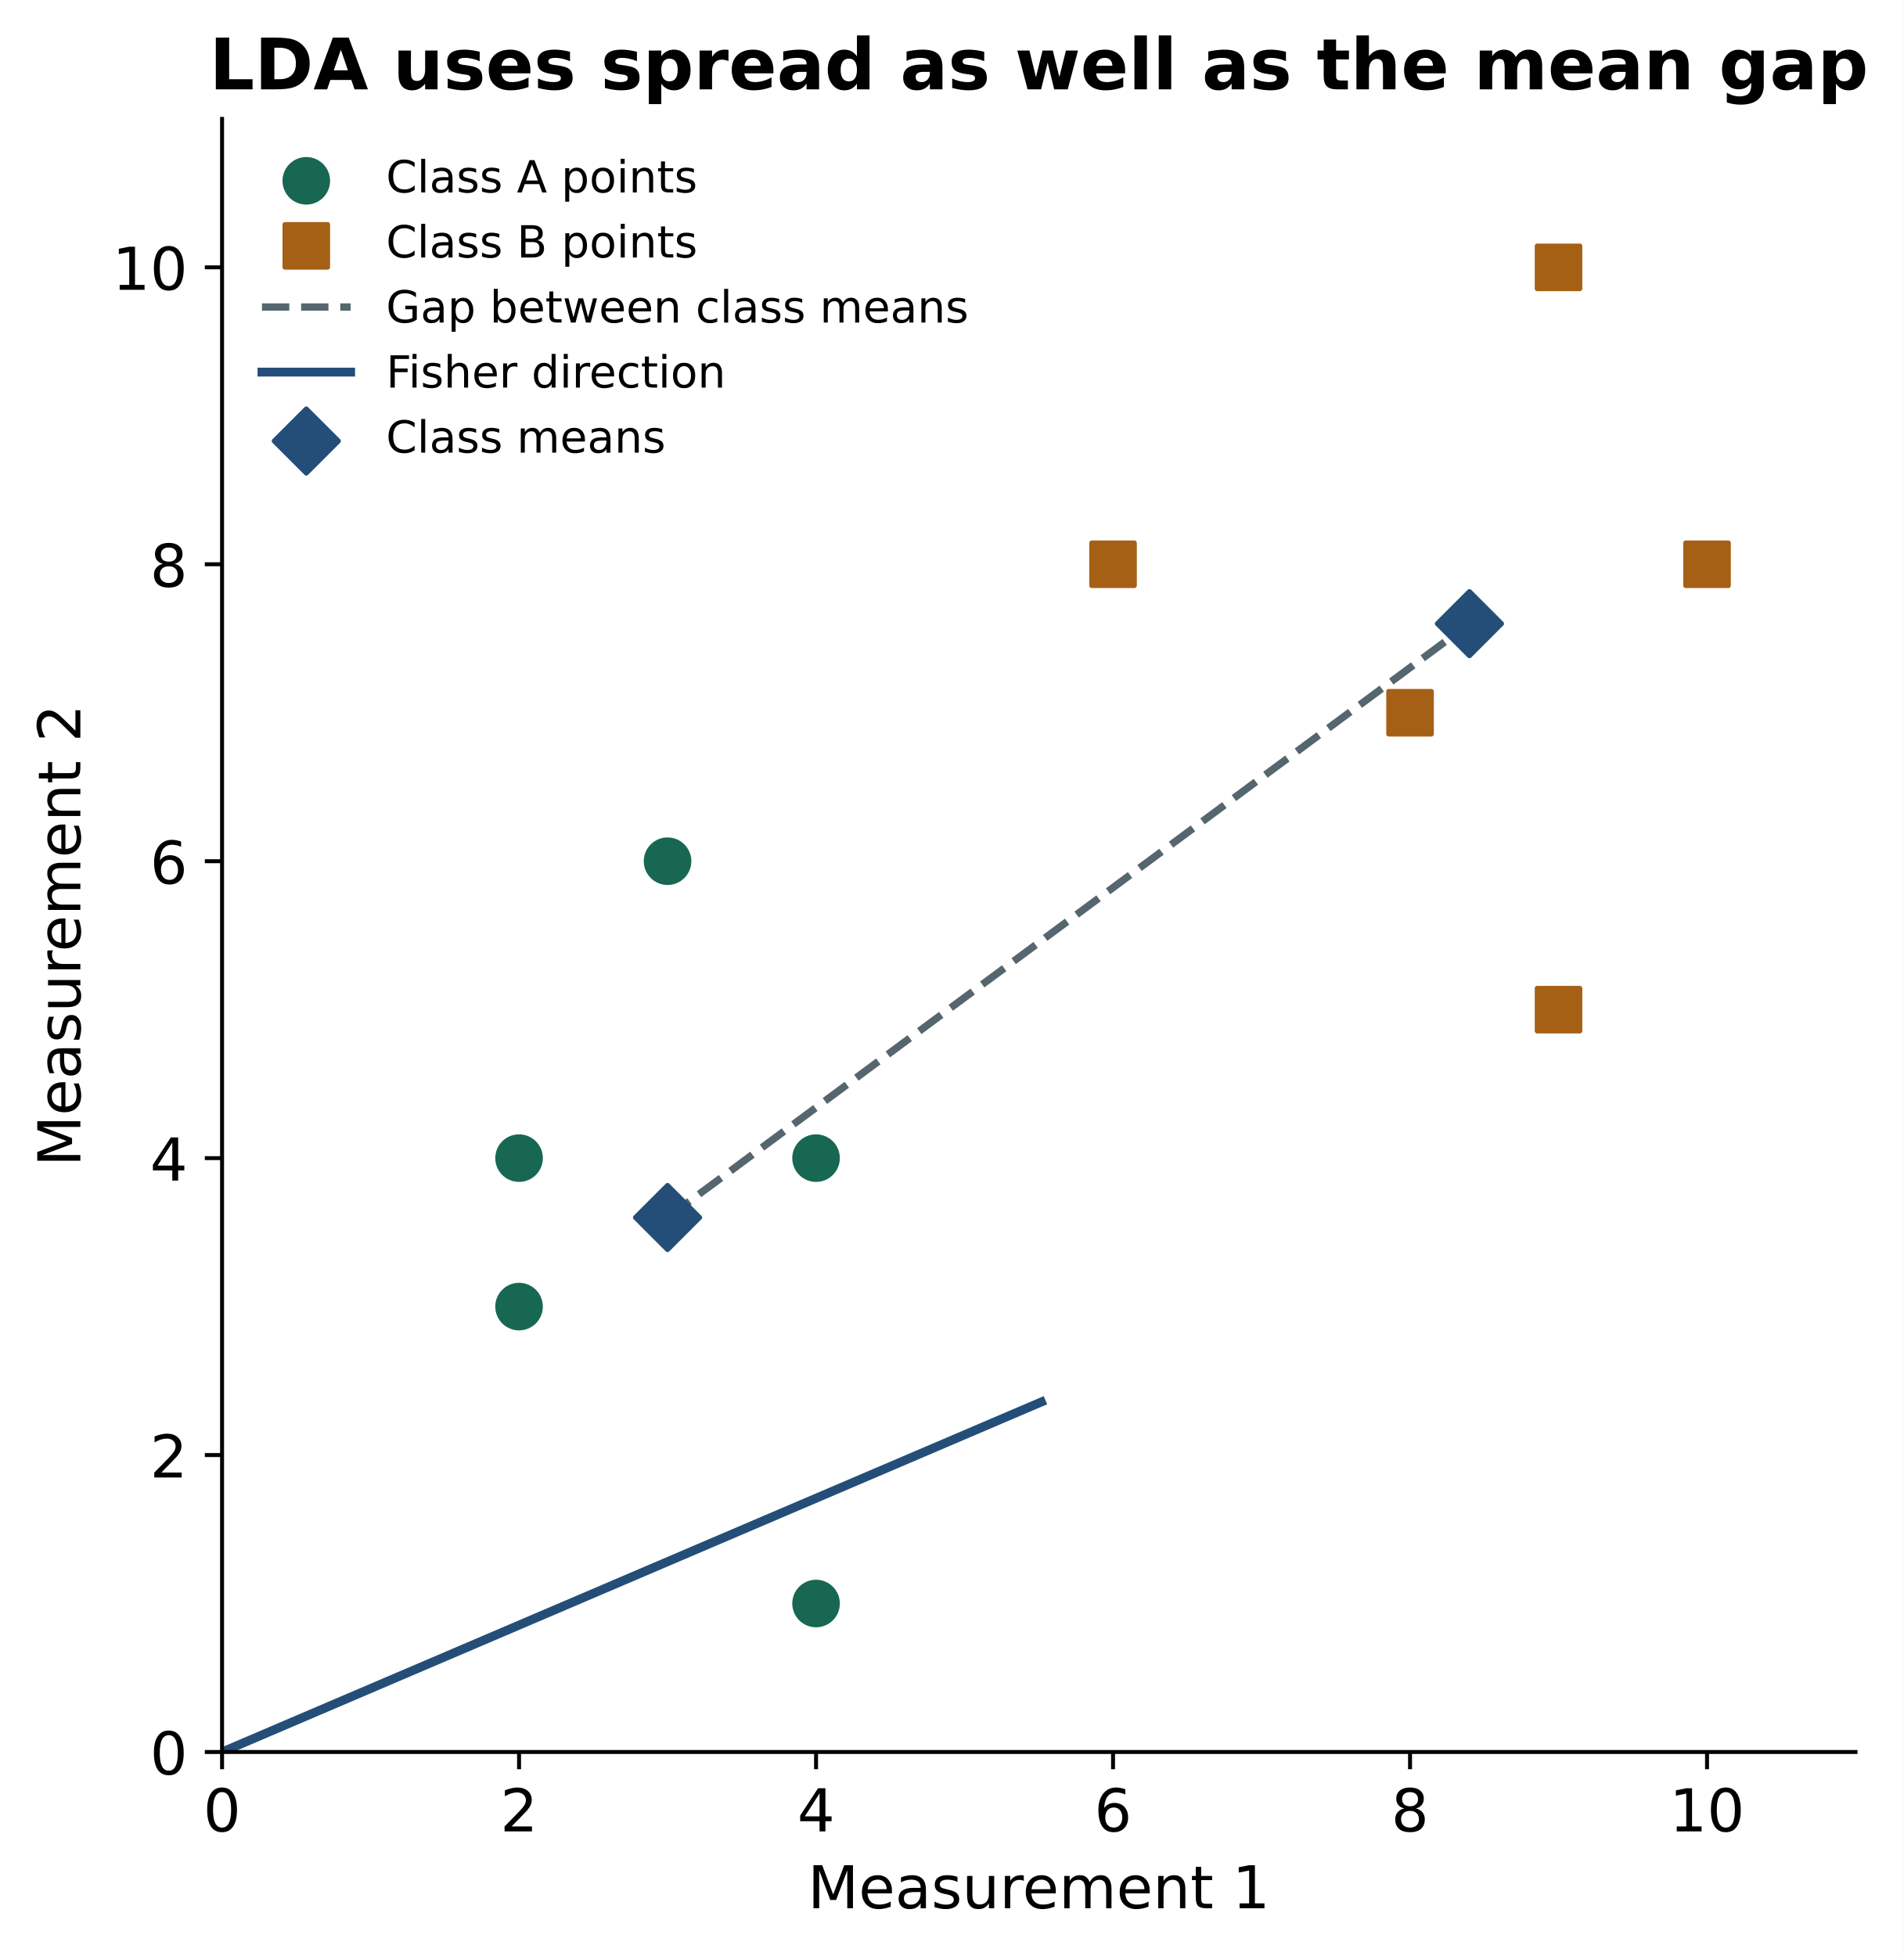
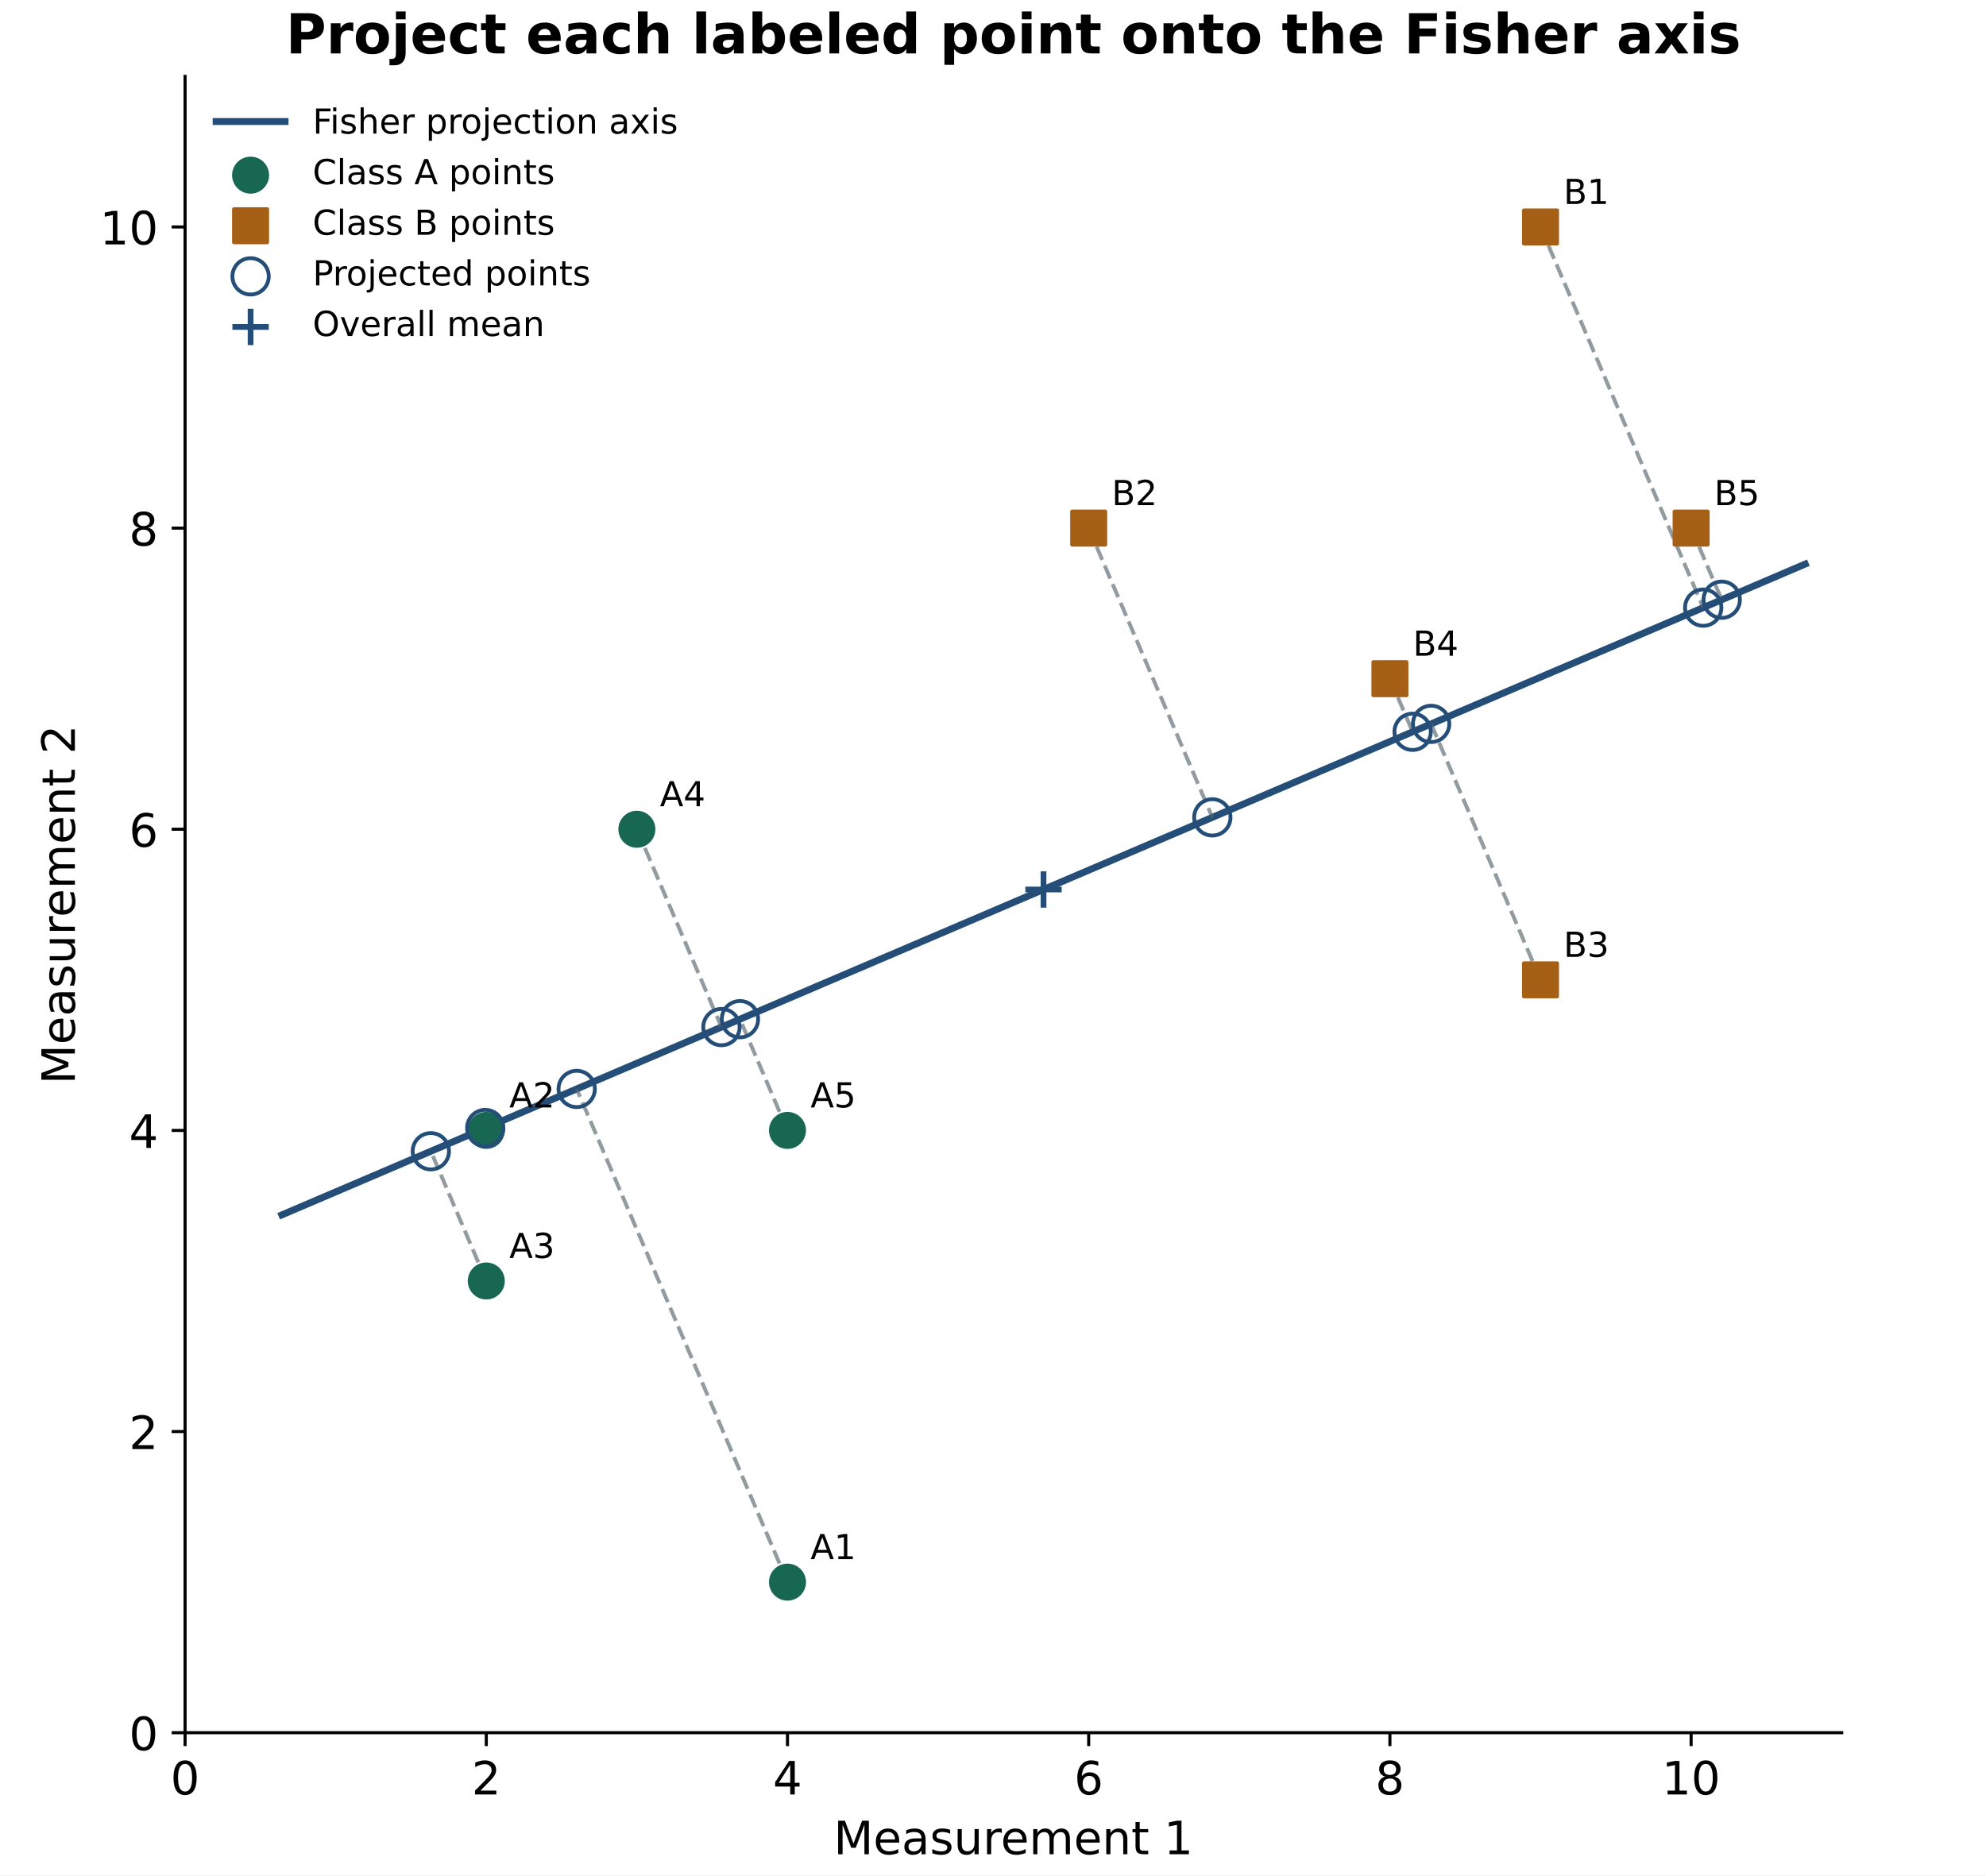
- <svg xmlns="http://www.w3.org/2000/svg" xmlns:xlink="http://www.w3.org/1999/xlink" width="386.5pt" height="397.2pt" viewBox="0 0 386.5 397.2" version="1.1">
+ <svg xmlns="http://www.w3.org/2000/svg" xmlns:xlink="http://www.w3.org/1999/xlink" width="518.4pt" height="489.6pt" viewBox="0 0 518.4 489.6" version="1.1">
  <defs>
    <style type="text/css">*{stroke-linejoin: round; stroke-linecap: butt}</style>
  </defs>
  <g id="figure_1">
    <g id="patch_1">
-       <path d="M 0 397.2 L 386.5 397.2 L 386.5 0 L 0 0 z " style="fill: #ffffff" />
+       <path d="M 0 489.6 L 518.4 489.6 L 518.4 0 L 0 0 z " style="fill: #ffffff" />
    </g>
    <g id="axes_1">
      <g id="patch_2">
-         <path d="M 45.084 355.772 L 376.714 355.772 L 376.714 24.142 L 45.084 24.142 z " style="fill: #ffffff" />
+         <path d="M 48.309 452.372 L 480.74 452.372 L 480.74 19.942 L 48.309 19.942 z " style="fill: #ffffff" />
      </g>
      <g id="matplotlib.axis_1">
        <g id="xtick_1">
          <g id="line2d_1">
            <defs>
              <path id="mdc256f2c0b" d="M 0 0 L 0 3.5 " style="stroke: #000000; stroke-width: 0.8" />
            </defs>
            <g>
-               <use xlink:href="#mdc256f2c0b" x="45.084" y="355.772" style="stroke: #000000; stroke-width: 0.8" />
+               <use xlink:href="#mdc256f2c0b" x="48.309" y="452.372" style="stroke: #000000; stroke-width: 0.8" />
            </g>
          </g>
          <g id="text_1">
-             <text style="font: 12px 'DejaVu Sans'; text-anchor: middle" x="45.084" y="371.89" transform="rotate(-0 45.08375 371.8901)">0</text>
+             <text style="font: 12px 'DejaVu Sans'; text-anchor: middle" x="48.309" y="468.49" transform="rotate(-0 48.30936 468.4904)">0</text>
          </g>
        </g>
        <g id="xtick_2">
          <g id="line2d_2">
            <g>
-               <use xlink:href="#mdc256f2c0b" x="105.38" y="355.772" style="stroke: #000000; stroke-width: 0.8" />
+               <use xlink:href="#mdc256f2c0b" x="126.933" y="452.372" style="stroke: #000000; stroke-width: 0.8" />
            </g>
          </g>
          <g id="text_2">
-             <text style="font: 12px 'DejaVu Sans'; text-anchor: middle" x="105.38" y="371.89" transform="rotate(-0 105.3802 371.8901)">2</text>
+             <text style="font: 12px 'DejaVu Sans'; text-anchor: middle" x="126.933" y="468.49" transform="rotate(-0 126.933 468.4904)">2</text>
          </g>
        </g>
        <g id="xtick_3">
          <g id="line2d_3">
            <g>
-               <use xlink:href="#mdc256f2c0b" x="165.677" y="355.772" style="stroke: #000000; stroke-width: 0.8" />
+               <use xlink:href="#mdc256f2c0b" x="205.557" y="452.372" style="stroke: #000000; stroke-width: 0.8" />
            </g>
          </g>
          <g id="text_3">
-             <text style="font: 12px 'DejaVu Sans'; text-anchor: middle" x="165.677" y="371.89" transform="rotate(-0 165.6766 371.8901)">4</text>
+             <text style="font: 12px 'DejaVu Sans'; text-anchor: middle" x="205.557" y="468.49" transform="rotate(-0 205.5567 468.4904)">4</text>
          </g>
        </g>
        <g id="xtick_4">
          <g id="line2d_4">
            <g>
-               <use xlink:href="#mdc256f2c0b" x="225.973" y="355.772" style="stroke: #000000; stroke-width: 0.8" />
+               <use xlink:href="#mdc256f2c0b" x="284.18" y="452.372" style="stroke: #000000; stroke-width: 0.8" />
            </g>
          </g>
          <g id="text_4">
-             <text style="font: 12px 'DejaVu Sans'; text-anchor: middle" x="225.973" y="371.89" transform="rotate(-0 225.973 371.8901)">6</text>
+             <text style="font: 12px 'DejaVu Sans'; text-anchor: middle" x="284.18" y="468.49" transform="rotate(-0 284.1804 468.4904)">6</text>
          </g>
        </g>
        <g id="xtick_5">
          <g id="line2d_5">
            <g>
-               <use xlink:href="#mdc256f2c0b" x="286.269" y="355.772" style="stroke: #000000; stroke-width: 0.8" />
+               <use xlink:href="#mdc256f2c0b" x="362.804" y="452.372" style="stroke: #000000; stroke-width: 0.8" />
            </g>
          </g>
          <g id="text_5">
-             <text style="font: 12px 'DejaVu Sans'; text-anchor: middle" x="286.269" y="371.89" transform="rotate(-0 286.2694 371.8901)">8</text>
+             <text style="font: 12px 'DejaVu Sans'; text-anchor: middle" x="362.804" y="468.49" transform="rotate(-0 362.8041 468.4904)">8</text>
          </g>
        </g>
        <g id="xtick_6">
          <g id="line2d_6">
            <g>
-               <use xlink:href="#mdc256f2c0b" x="346.566" y="355.772" style="stroke: #000000; stroke-width: 0.8" />
+               <use xlink:href="#mdc256f2c0b" x="441.428" y="452.372" style="stroke: #000000; stroke-width: 0.8" />
            </g>
          </g>
          <g id="text_6">
-             <text style="font: 12px 'DejaVu Sans'; text-anchor: middle" x="346.566" y="371.89" transform="rotate(-0 346.5658 371.8901)">10</text>
+             <text style="font: 12px 'DejaVu Sans'; text-anchor: middle" x="441.428" y="468.49" transform="rotate(-0 441.4278 468.4904)">10</text>
          </g>
        </g>
        <g id="text_7">
-           <text style="font: 12px 'DejaVu Sans'; text-anchor: middle" x="210.899" y="387.504" transform="rotate(-0 210.8989 387.5039)">Measurement 1</text>
+           <text style="font: 12px 'DejaVu Sans'; text-anchor: middle" x="264.524" y="484.104" transform="rotate(-0 264.5245 484.1041)">Measurement 1</text>
        </g>
      </g>
      <g id="matplotlib.axis_2">
        <g id="ytick_1">
          <g id="line2d_7">
            <defs>
              <path id="m7b64829450" d="M 0 0 L -3.5 0 " style="stroke: #000000; stroke-width: 0.8" />
            </defs>
            <g>
-               <use xlink:href="#m7b64829450" x="45.084" y="355.772" style="stroke: #000000; stroke-width: 0.8" />
+               <use xlink:href="#m7b64829450" x="48.309" y="452.372" style="stroke: #000000; stroke-width: 0.8" />
            </g>
          </g>
          <g id="text_8">
-             <text style="font: 12px 'DejaVu Sans'; text-anchor: end" x="38.084" y="360.331" transform="rotate(-0 38.08375 360.3311)">0</text>
+             <text style="font: 12px 'DejaVu Sans'; text-anchor: end" x="41.309" y="456.931" transform="rotate(-0 41.30936 456.9313)">0</text>
          </g>
        </g>
        <g id="ytick_2">
          <g id="line2d_8">
            <g>
-               <use xlink:href="#m7b64829450" x="45.084" y="295.476" style="stroke: #000000; stroke-width: 0.8" />
+               <use xlink:href="#m7b64829450" x="48.309" y="373.749" style="stroke: #000000; stroke-width: 0.8" />
            </g>
          </g>
          <g id="text_9">
-             <text style="font: 12px 'DejaVu Sans'; text-anchor: end" x="38.084" y="300.035" transform="rotate(-0 38.08375 300.0347)">2</text>
+             <text style="font: 12px 'DejaVu Sans'; text-anchor: end" x="41.309" y="378.308" transform="rotate(-0 41.30936 378.3076)">2</text>
          </g>
        </g>
        <g id="ytick_3">
          <g id="line2d_9">
            <g>
-               <use xlink:href="#m7b64829450" x="45.084" y="235.179" style="stroke: #000000; stroke-width: 0.8" />
+               <use xlink:href="#m7b64829450" x="48.309" y="295.125" style="stroke: #000000; stroke-width: 0.8" />
            </g>
          </g>
          <g id="text_10">
-             <text style="font: 12px 'DejaVu Sans'; text-anchor: end" x="38.084" y="239.738" transform="rotate(-0 38.08375 239.7383)">4</text>
+             <text style="font: 12px 'DejaVu Sans'; text-anchor: end" x="41.309" y="299.684" transform="rotate(-0 41.30936 299.684)">4</text>
          </g>
        </g>
        <g id="ytick_4">
          <g id="line2d_10">
            <g>
-               <use xlink:href="#m7b64829450" x="45.084" y="174.883" style="stroke: #000000; stroke-width: 0.8" />
+               <use xlink:href="#m7b64829450" x="48.309" y="216.501" style="stroke: #000000; stroke-width: 0.8" />
            </g>
          </g>
          <g id="text_11">
-             <text style="font: 12px 'DejaVu Sans'; text-anchor: end" x="38.084" y="179.442" transform="rotate(-0 38.08375 179.4418)">6</text>
+             <text style="font: 12px 'DejaVu Sans'; text-anchor: end" x="41.309" y="221.06" transform="rotate(-0 41.30936 221.0603)">6</text>
          </g>
        </g>
        <g id="ytick_5">
          <g id="line2d_11">
            <g>
-               <use xlink:href="#m7b64829450" x="45.084" y="114.586" style="stroke: #000000; stroke-width: 0.8" />
+               <use xlink:href="#m7b64829450" x="48.309" y="137.878" style="stroke: #000000; stroke-width: 0.8" />
            </g>
          </g>
          <g id="text_12">
-             <text style="font: 12px 'DejaVu Sans'; text-anchor: end" x="38.084" y="119.145" transform="rotate(-0 38.08375 119.1454)">8</text>
+             <text style="font: 12px 'DejaVu Sans'; text-anchor: end" x="41.309" y="142.437" transform="rotate(-0 41.30936 142.4366)">8</text>
          </g>
        </g>
        <g id="ytick_6">
          <g id="line2d_12">
            <g>
-               <use xlink:href="#m7b64829450" x="45.084" y="54.29" style="stroke: #000000; stroke-width: 0.8" />
+               <use xlink:href="#m7b64829450" x="48.309" y="59.254" style="stroke: #000000; stroke-width: 0.8" />
            </g>
          </g>
          <g id="text_13">
-             <text style="font: 12px 'DejaVu Sans'; text-anchor: end" x="38.084" y="58.849" transform="rotate(-0 38.08375 58.84902)">10</text>
+             <text style="font: 12px 'DejaVu Sans'; text-anchor: end" x="41.309" y="63.813" transform="rotate(-0 41.30936 63.81289)">10</text>
          </g>
        </g>
        <g id="text_14">
-           <text style="font: 12px 'DejaVu Sans'; text-anchor: middle" x="16.318" y="189.957" transform="rotate(-90 16.31812 189.9569)">Measurement 2</text>
-         </g>
-       </g>
-       <g id="line2d_13">
-         <path d="M 135.528 247.238 L 298.329 126.646 " clip-path="url(#p81385b831b)" style="fill: none; stroke-dasharray: 5.55,2.4; stroke-dashoffset: 0; stroke: #56666e; stroke-width: 1.5" />
-       </g>
-       <g id="line2d_14">
-         <path d="M 45.084 355.772 L 211.422 284.691 " clip-path="url(#p81385b831b)" style="fill: none; stroke: #244e78; stroke-width: 1.8; stroke-linecap: square" />
+           <text style="font: 12px 'DejaVu Sans'; text-anchor: middle" x="19.544" y="236.157" transform="rotate(-90 19.54374 236.1571)">Measurement 2</text>
+         </g>
+       </g>
+       <g id="lda-fisher-axis">
+         <path d="M 73.564 317.188 L 471.21 147.264 " clip-path="url(#p92193a1a91)" style="fill: none; stroke: #244e78; stroke-width: 1.8; stroke-linecap: square" />
+       </g>
+       <g id="lda-projection-A1">
+         <path d="M 205.557 413.06 L 150.533 284.297 " clip-path="url(#p92193a1a91)" style="fill: none; stroke-dasharray: 3.7,1.6; stroke-dashoffset: 0; stroke: #56666e; stroke-opacity: 0.65" />
+       </g>
+       <g id="lda-projection-A2">
+         <path d="M 126.933 295.125 L 126.665 294.497 " clip-path="url(#p92193a1a91)" style="fill: none; stroke-dasharray: 3.7,1.6; stroke-dashoffset: 0; stroke: #56666e; stroke-opacity: 0.65" />
+       </g>
+       <g id="lda-projection-A3">
+         <path d="M 126.933 334.437 L 112.46 300.567 " clip-path="url(#p92193a1a91)" style="fill: none; stroke-dasharray: 3.7,1.6; stroke-dashoffset: 0; stroke: #56666e; stroke-opacity: 0.65" />
+       </g>
+       <g id="lda-projection-A4">
+         <path d="M 166.245 216.501 L 188.316 268.151 " clip-path="url(#p92193a1a91)" style="fill: none; stroke-dasharray: 3.7,1.6; stroke-dashoffset: 0; stroke: #56666e; stroke-opacity: 0.65" />
+       </g>
+       <g id="lda-projection-A5">
+         <path d="M 205.557 295.125 L 193.148 266.087 " clip-path="url(#p92193a1a91)" style="fill: none; stroke-dasharray: 3.7,1.6; stroke-dashoffset: 0; stroke: #56666e; stroke-opacity: 0.65" />
+       </g>
+       <g id="lda-projection-B1">
+         <path d="M 402.116 59.254 L 444.586 158.641 " clip-path="url(#p92193a1a91)" style="fill: none; stroke-dasharray: 3.7,1.6; stroke-dashoffset: 0; stroke: #56666e; stroke-opacity: 0.65" />
+       </g>
+       <g id="lda-projection-B2">
+         <path d="M 284.18 137.878 L 316.451 213.396 " clip-path="url(#p92193a1a91)" style="fill: none; stroke-dasharray: 3.7,1.6; stroke-dashoffset: 0; stroke: #56666e; stroke-opacity: 0.65" />
+       </g>
+       <g id="lda-projection-B3">
+         <path d="M 402.116 255.813 L 373.561 188.991 " clip-path="url(#p92193a1a91)" style="fill: none; stroke-dasharray: 3.7,1.6; stroke-dashoffset: 0; stroke: #56666e; stroke-opacity: 0.65" />
+       </g>
+       <g id="lda-projection-B4">
+         <path d="M 362.804 177.189 L 368.73 191.056 " clip-path="url(#p92193a1a91)" style="fill: none; stroke-dasharray: 3.7,1.6; stroke-dashoffset: 0; stroke: #56666e; stroke-opacity: 0.65" />
+       </g>
+       <g id="lda-projection-B5">
+         <path d="M 441.428 137.878 L 449.418 156.576 " clip-path="url(#p92193a1a91)" style="fill: none; stroke-dasharray: 3.7,1.6; stroke-dashoffset: 0; stroke: #56666e; stroke-opacity: 0.65" />
      </g>
      <g id="patch_3">
-         <path d="M 45.084 355.772 L 45.084 24.142 " style="fill: none; stroke: #000000; stroke-width: 0.8; stroke-linejoin: miter; stroke-linecap: square" />
+         <path d="M 48.309 452.372 L 48.309 19.942 " style="fill: none; stroke: #000000; stroke-width: 0.8; stroke-linejoin: miter; stroke-linecap: square" />
      </g>
      <g id="patch_4">
-         <path d="M 45.084 355.772 L 376.714 355.772 " style="fill: none; stroke: #000000; stroke-width: 0.8; stroke-linejoin: miter; stroke-linecap: square" />
-       </g>
-       <g id="PathCollection_1">
+         <path d="M 48.309 452.372 L 480.74 452.372 " style="fill: none; stroke: #000000; stroke-width: 0.8; stroke-linejoin: miter; stroke-linecap: square" />
+       </g>
+       <g id="text_15">
+         <text style="font: 9px 'DejaVu Sans'; text-anchor: start" x="211.557" y="407.06" transform="rotate(-0 211.5567 407.0604)">A1</text>
+       </g>
+       <g id="text_16">
+         <text style="font: 9px 'DejaVu Sans'; text-anchor: start" x="132.933" y="289.125" transform="rotate(-0 132.9331 289.1249)">A2</text>
+       </g>
+       <g id="text_17">
+         <text style="font: 9px 'DejaVu Sans'; text-anchor: start" x="132.933" y="328.437" transform="rotate(-0 132.9331 328.4367)">A3</text>
+       </g>
+       <g id="text_18">
+         <text style="font: 9px 'DejaVu Sans'; text-anchor: start" x="172.245" y="210.501" transform="rotate(-0 172.2449 210.5012)">A4</text>
+       </g>
+       <g id="text_19">
+         <text style="font: 9px 'DejaVu Sans'; text-anchor: start" x="211.557" y="289.125" transform="rotate(-0 211.5567 289.1249)">A5</text>
+       </g>
+       <g id="text_20">
+         <text style="font: 9px 'DejaVu Sans'; text-anchor: start" x="408.116" y="53.254" transform="rotate(-0 408.1159 53.25383)">B1</text>
+       </g>
+       <g id="text_21">
+         <text style="font: 9px 'DejaVu Sans'; text-anchor: start" x="290.18" y="131.878" transform="rotate(-0 290.1804 131.8775)">B2</text>
+       </g>
+       <g id="text_22">
+         <text style="font: 9px 'DejaVu Sans'; text-anchor: start" x="408.116" y="249.813" transform="rotate(-0 408.1159 249.813)">B3</text>
+       </g>
+       <g id="text_23">
+         <text style="font: 9px 'DejaVu Sans'; text-anchor: start" x="368.804" y="171.189" transform="rotate(-0 368.8041 171.1894)">B4</text>
+       </g>
+       <g id="text_24">
+         <text style="font: 9px 'DejaVu Sans'; text-anchor: start" x="447.428" y="131.878" transform="rotate(-0 447.4278 131.8775)">B5</text>
+       </g>
+       <g id="lda-original-a">
        <defs>
          <path id="m2f8c4eff22" d="M 0 4.33 C 1.148 4.33 2.25 3.874 3.062 3.062 C 3.874 2.25 4.33 1.148 4.33 0 C 4.33 -1.148 3.874 -2.25 3.062 -3.062 C 2.25 -3.874 1.148 -4.33 0 -4.33 C -1.148 -4.33 -2.25 -3.874 -3.062 -3.062 C -3.874 -2.25 -4.33 -1.148 -4.33 0 C -4.33 1.148 -3.874 2.25 -3.062 3.062 C -2.25 3.874 -1.148 4.33 0 4.33 z " style="stroke: #176753" />
        </defs>
-         <g clip-path="url(#p81385b831b)">
-           <use xlink:href="#m2f8c4eff22" x="165.677" y="325.624" style="fill: #176753; stroke: #176753" />
-           <use xlink:href="#m2f8c4eff22" x="105.38" y="235.179" style="fill: #176753; stroke: #176753" />
-           <use xlink:href="#m2f8c4eff22" x="105.38" y="265.327" style="fill: #176753; stroke: #176753" />
-           <use xlink:href="#m2f8c4eff22" x="135.528" y="174.883" style="fill: #176753; stroke: #176753" />
-           <use xlink:href="#m2f8c4eff22" x="165.677" y="235.179" style="fill: #176753; stroke: #176753" />
-         </g>
-       </g>
-       <g id="PathCollection_2">
+         <g clip-path="url(#p92193a1a91)">
+           <use xlink:href="#m2f8c4eff22" x="205.557" y="413.06" style="fill: #176753; stroke: #176753" />
+           <use xlink:href="#m2f8c4eff22" x="126.933" y="295.125" style="fill: #176753; stroke: #176753" />
+           <use xlink:href="#m2f8c4eff22" x="126.933" y="334.437" style="fill: #176753; stroke: #176753" />
+           <use xlink:href="#m2f8c4eff22" x="166.245" y="216.501" style="fill: #176753; stroke: #176753" />
+           <use xlink:href="#m2f8c4eff22" x="205.557" y="295.125" style="fill: #176753; stroke: #176753" />
+         </g>
+       </g>
+       <g id="lda-original-b">
        <defs>
          <path id="mcf3ab66c9f" d="M -4.33 4.33 L 4.33 4.33 L 4.33 -4.33 L -4.33 -4.33 z " style="stroke: #a66016" />
        </defs>
-         <g clip-path="url(#p81385b831b)">
-           <use xlink:href="#mcf3ab66c9f" x="316.418" y="54.29" style="fill: #a66016; stroke: #a66016" />
-           <use xlink:href="#mcf3ab66c9f" x="225.973" y="114.586" style="fill: #a66016; stroke: #a66016" />
-           <use xlink:href="#mcf3ab66c9f" x="316.418" y="205.031" style="fill: #a66016; stroke: #a66016" />
-           <use xlink:href="#mcf3ab66c9f" x="286.269" y="144.735" style="fill: #a66016; stroke: #a66016" />
-           <use xlink:href="#mcf3ab66c9f" x="346.566" y="114.586" style="fill: #a66016; stroke: #a66016" />
-         </g>
-       </g>
-       <g id="text_15">
-         <text style="font: 700 14.4px 'DejaVu Sans'; text-anchor: middle" x="210.899" y="18.142" transform="rotate(-0 210.8989 18.14175)">LDA uses spread as well as the mean gap</text>
-       </g>
-       <g id="PathCollection_3">
+         <g clip-path="url(#p92193a1a91)">
+           <use xlink:href="#mcf3ab66c9f" x="402.116" y="59.254" style="fill: #a66016; stroke: #a66016" />
+           <use xlink:href="#mcf3ab66c9f" x="284.18" y="137.878" style="fill: #a66016; stroke: #a66016" />
+           <use xlink:href="#mcf3ab66c9f" x="402.116" y="255.813" style="fill: #a66016; stroke: #a66016" />
+           <use xlink:href="#mcf3ab66c9f" x="362.804" y="177.189" style="fill: #a66016; stroke: #a66016" />
+           <use xlink:href="#mcf3ab66c9f" x="441.428" y="137.878" style="fill: #a66016; stroke: #a66016" />
+         </g>
+       </g>
+       <g id="text_25">
+         <text style="font: 700 14.4px 'DejaVu Sans'; text-anchor: middle" x="264.524" y="13.942" transform="rotate(-0 264.5245 13.94199)">Project each labeled point onto the Fisher axis</text>
+       </g>
+       <g id="lda-projected-points">
        <defs>
-           <path id="m395323d1fb" d="M -0 6.519 L 6.519 0 L 0 -6.519 L -6.519 -0 z " style="stroke: #244e78" />
+           <path id="C0_0_2405269874" d="M 0 4.743 C 1.258 4.743 2.465 4.244 3.354 3.354 C 4.244 2.465 4.743 1.258 4.743 -0 C 4.743 -1.258 4.244 -2.465 3.354 -3.354 C 2.465 -4.244 1.258 -4.743 0 -4.743 C -1.258 -4.743 -2.465 -4.244 -3.354 -3.354 C -4.244 -2.465 -4.743 -1.258 -4.743 0 C -4.743 1.258 -4.244 2.465 -3.354 3.354 C -2.465 4.244 -1.258 4.743 0 4.743 z " />
        </defs>
-         <g clip-path="url(#p81385b831b)">
-           <use xlink:href="#m395323d1fb" x="135.528" y="247.238" style="fill: #244e78; stroke: #244e78" />
-           <use xlink:href="#m395323d1fb" x="298.329" y="126.646" style="fill: #244e78; stroke: #244e78" />
+         <g clip-path="url(#p92193a1a91)">
+           <use xlink:href="#C0_0_2405269874" x="150.533" y="284.297" style="fill: none; stroke: #244e78" />
+         </g>
+         <g clip-path="url(#p92193a1a91)">
+           <use xlink:href="#C0_0_2405269874" x="126.665" y="294.497" style="fill: none; stroke: #244e78" />
+         </g>
+         <g clip-path="url(#p92193a1a91)">
+           <use xlink:href="#C0_0_2405269874" x="112.46" y="300.567" style="fill: none; stroke: #244e78" />
+         </g>
+         <g clip-path="url(#p92193a1a91)">
+           <use xlink:href="#C0_0_2405269874" x="188.316" y="268.151" style="fill: none; stroke: #244e78" />
+         </g>
+         <g clip-path="url(#p92193a1a91)">
+           <use xlink:href="#C0_0_2405269874" x="193.148" y="266.087" style="fill: none; stroke: #244e78" />
+         </g>
+         <g clip-path="url(#p92193a1a91)">
+           <use xlink:href="#C0_0_2405269874" x="444.586" y="158.641" style="fill: none; stroke: #244e78" />
+         </g>
+         <g clip-path="url(#p92193a1a91)">
+           <use xlink:href="#C0_0_2405269874" x="316.451" y="213.396" style="fill: none; stroke: #244e78" />
+         </g>
+         <g clip-path="url(#p92193a1a91)">
+           <use xlink:href="#C0_0_2405269874" x="373.561" y="188.991" style="fill: none; stroke: #244e78" />
+         </g>
+         <g clip-path="url(#p92193a1a91)">
+           <use xlink:href="#C0_0_2405269874" x="368.73" y="191.056" style="fill: none; stroke: #244e78" />
+         </g>
+         <g clip-path="url(#p92193a1a91)">
+           <use xlink:href="#C0_0_2405269874" x="449.418" y="156.576" style="fill: none; stroke: #244e78" />
+         </g>
+       </g>
+       <g id="lda-projection-origin">
+         <defs>
+           <path id="m47713cbf9a" d="M -4.743 0 L 4.743 0 M 0 4.743 L 0 -4.743 " style="stroke: #244e78; stroke-width: 1.5" />
+         </defs>
+         <g clip-path="url(#p92193a1a91)">
+           <use xlink:href="#m47713cbf9a" x="272.387" y="232.226" style="fill: #244e78; stroke: #244e78; stroke-width: 1.5" />
        </g>
      </g>
      <g id="legend_1">
+         <g id="line2d_13">
+           <path d="M 56.409 31.731 L 65.409 31.731 L 74.409 31.731 " style="fill: none; stroke: #244e78; stroke-width: 1.8; stroke-linecap: square" />
+         </g>
+         <g id="text_26">
+           <text style="font: 9px 'DejaVu Sans'; text-anchor: start" x="81.609" y="34.881" transform="rotate(-0 81.60936 34.88058)">Fisher projection axis</text>
+         </g>
+         <g id="PathCollection_1">
+           <g>
+             <use xlink:href="#m2f8c4eff22" x="65.409" y="45.728" style="fill: #176753; stroke: #176753" />
+           </g>
+         </g>
+         <g id="text_27">
+           <text style="font: 9px 'DejaVu Sans'; text-anchor: start" x="81.609" y="48.091" transform="rotate(-0 81.60936 48.0909)">Class A points</text>
+         </g>
+         <g id="PathCollection_2">
+           <g>
+             <use xlink:href="#mcf3ab66c9f" x="65.409" y="58.939" style="fill: #a66016; stroke: #a66016" />
+           </g>
+         </g>
+         <g id="text_28">
+           <text style="font: 9px 'DejaVu Sans'; text-anchor: start" x="81.609" y="61.301" transform="rotate(-0 81.60936 61.30121)">Class B points</text>
+         </g>
+         <g id="PathCollection_3">
+           <path d="M 65.409 76.892 C 66.667 76.892 67.874 76.393 68.763 75.503 C 69.653 74.614 70.153 73.407 70.153 72.149 C 70.153 70.891 69.653 69.684 68.763 68.795 C 67.874 67.905 66.667 67.406 65.409 67.406 C 64.151 67.406 62.945 67.905 62.055 68.795 C 61.166 69.684 60.666 70.891 60.666 72.149 C 60.666 73.407 61.166 74.614 62.055 75.503 C 62.945 76.393 64.151 76.892 65.409 76.892 L 65.409 76.892 z " style="fill: none; stroke: #244e78" />
+         </g>
+         <g id="text_29">
+           <text style="font: 9px 'DejaVu Sans'; text-anchor: start" x="81.609" y="74.512" transform="rotate(-0 81.60936 74.51152)">Projected points</text>
+         </g>
        <g id="PathCollection_4">
          <g>
-             <use xlink:href="#m2f8c4eff22" x="62.184" y="36.718" style="fill: #176753; stroke: #176753" />
-           </g>
-         </g>
-         <g id="text_16">
-           <text style="font: 9px 'DejaVu Sans'; text-anchor: start" x="78.384" y="39.08" transform="rotate(-0 78.38375 39.08034)">Class A points</text>
-         </g>
-         <g id="PathCollection_5">
-           <g>
-             <use xlink:href="#mcf3ab66c9f" x="62.184" y="49.928" style="fill: #a66016; stroke: #a66016" />
-           </g>
-         </g>
-         <g id="text_17">
-           <text style="font: 9px 'DejaVu Sans'; text-anchor: start" x="78.384" y="52.291" transform="rotate(-0 78.38375 52.29066)">Class B points</text>
-         </g>
-         <g id="line2d_15">
-           <path d="M 53.184 62.351 L 62.184 62.351 L 71.184 62.351 " style="fill: none; stroke-dasharray: 5.55,2.4; stroke-dashoffset: 0; stroke: #56666e; stroke-width: 1.5" />
-         </g>
-         <g id="text_18">
-           <text style="font: 9px 'DejaVu Sans'; text-anchor: start" x="78.384" y="65.501" transform="rotate(-0 78.38375 65.50097)">Gap between class means</text>
-         </g>
-         <g id="line2d_16">
-           <path d="M 53.184 75.561 L 62.184 75.561 L 71.184 75.561 " style="fill: none; stroke: #244e78; stroke-width: 1.8; stroke-linecap: square" />
-         </g>
-         <g id="text_19">
-           <text style="font: 9px 'DejaVu Sans'; text-anchor: start" x="78.384" y="78.711" transform="rotate(-0 78.38375 78.71128)">Fisher direction</text>
-         </g>
-         <g id="PathCollection_6">
-           <g>
-             <use xlink:href="#m395323d1fb" x="62.184" y="89.559" style="fill: #244e78; stroke: #244e78" />
-           </g>
-         </g>
-         <g id="text_20">
-           <text style="font: 9px 'DejaVu Sans'; text-anchor: start" x="78.384" y="91.922" transform="rotate(-0 78.38375 91.92159)">Class means</text>
+             <use xlink:href="#m47713cbf9a" x="65.409" y="85.359" style="fill: #244e78; stroke: #244e78; stroke-width: 1.5" />
+           </g>
+         </g>
+         <g id="text_30">
+           <text style="font: 9px 'DejaVu Sans'; text-anchor: start" x="81.609" y="87.722" transform="rotate(-0 81.60936 87.72183)">Overall mean</text>
        </g>
      </g>
    </g>
  </g>
  <defs>
-     <clipPath id="p81385b831b">
-       <rect x="45.084" y="24.142" width="331.63" height="331.63" />
+     <clipPath id="p92193a1a91">
+       <rect x="48.309" y="19.942" width="432.43" height="432.43" />
    </clipPath>
  </defs>
</svg>
